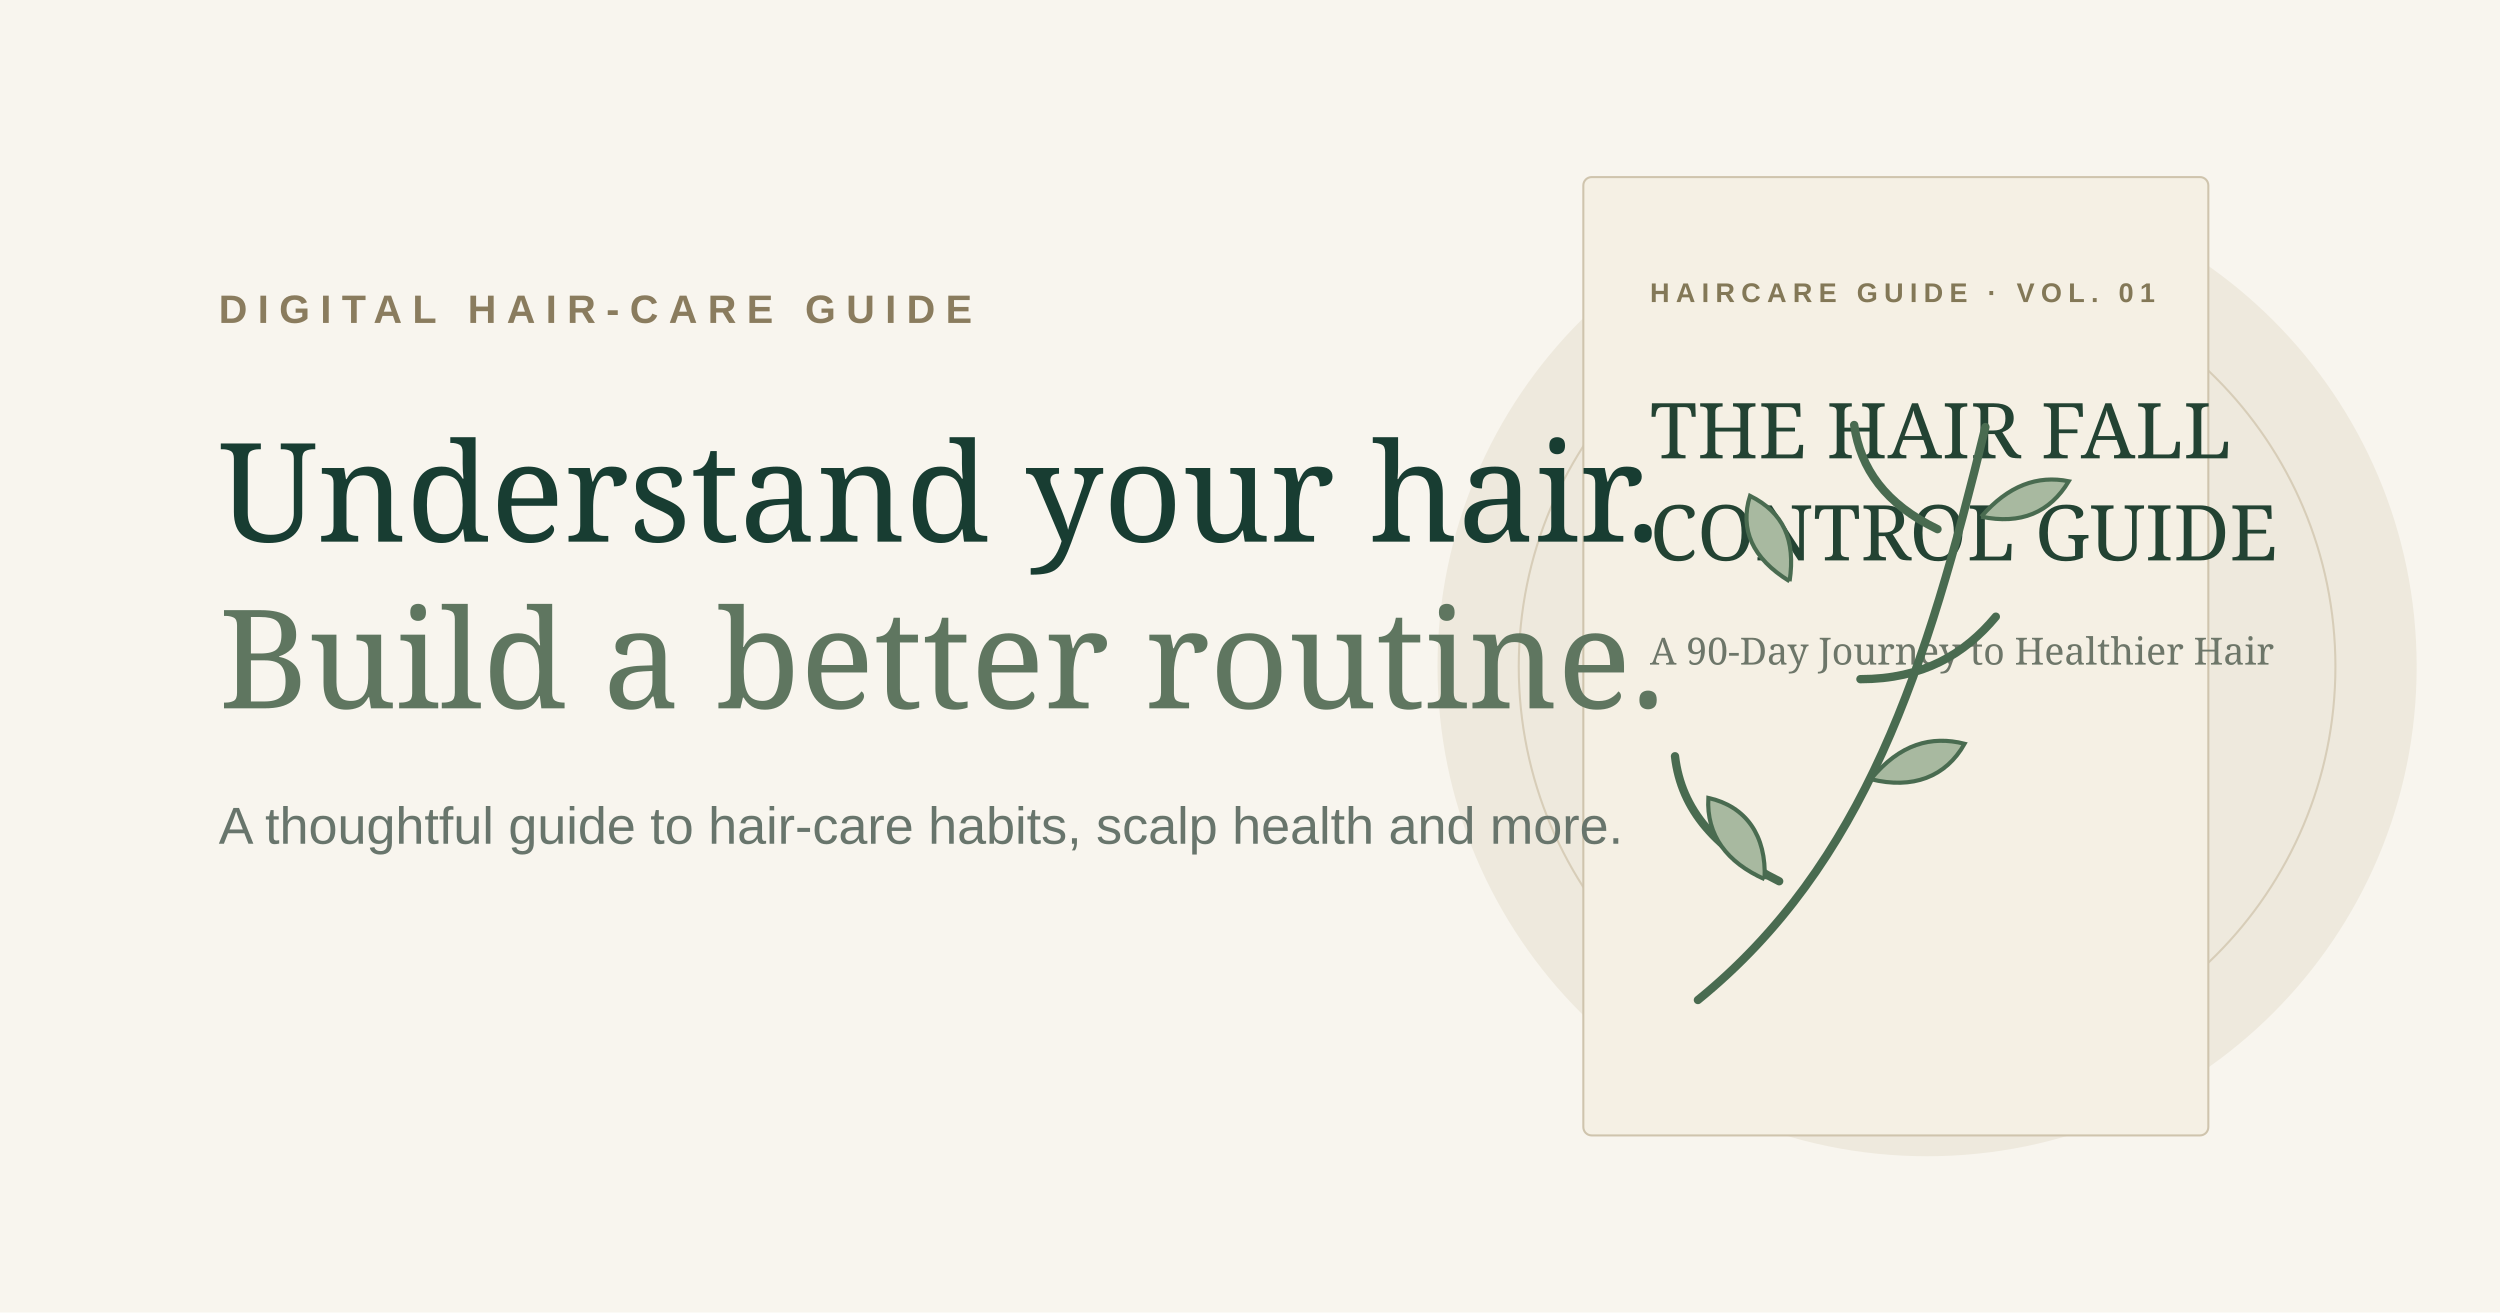
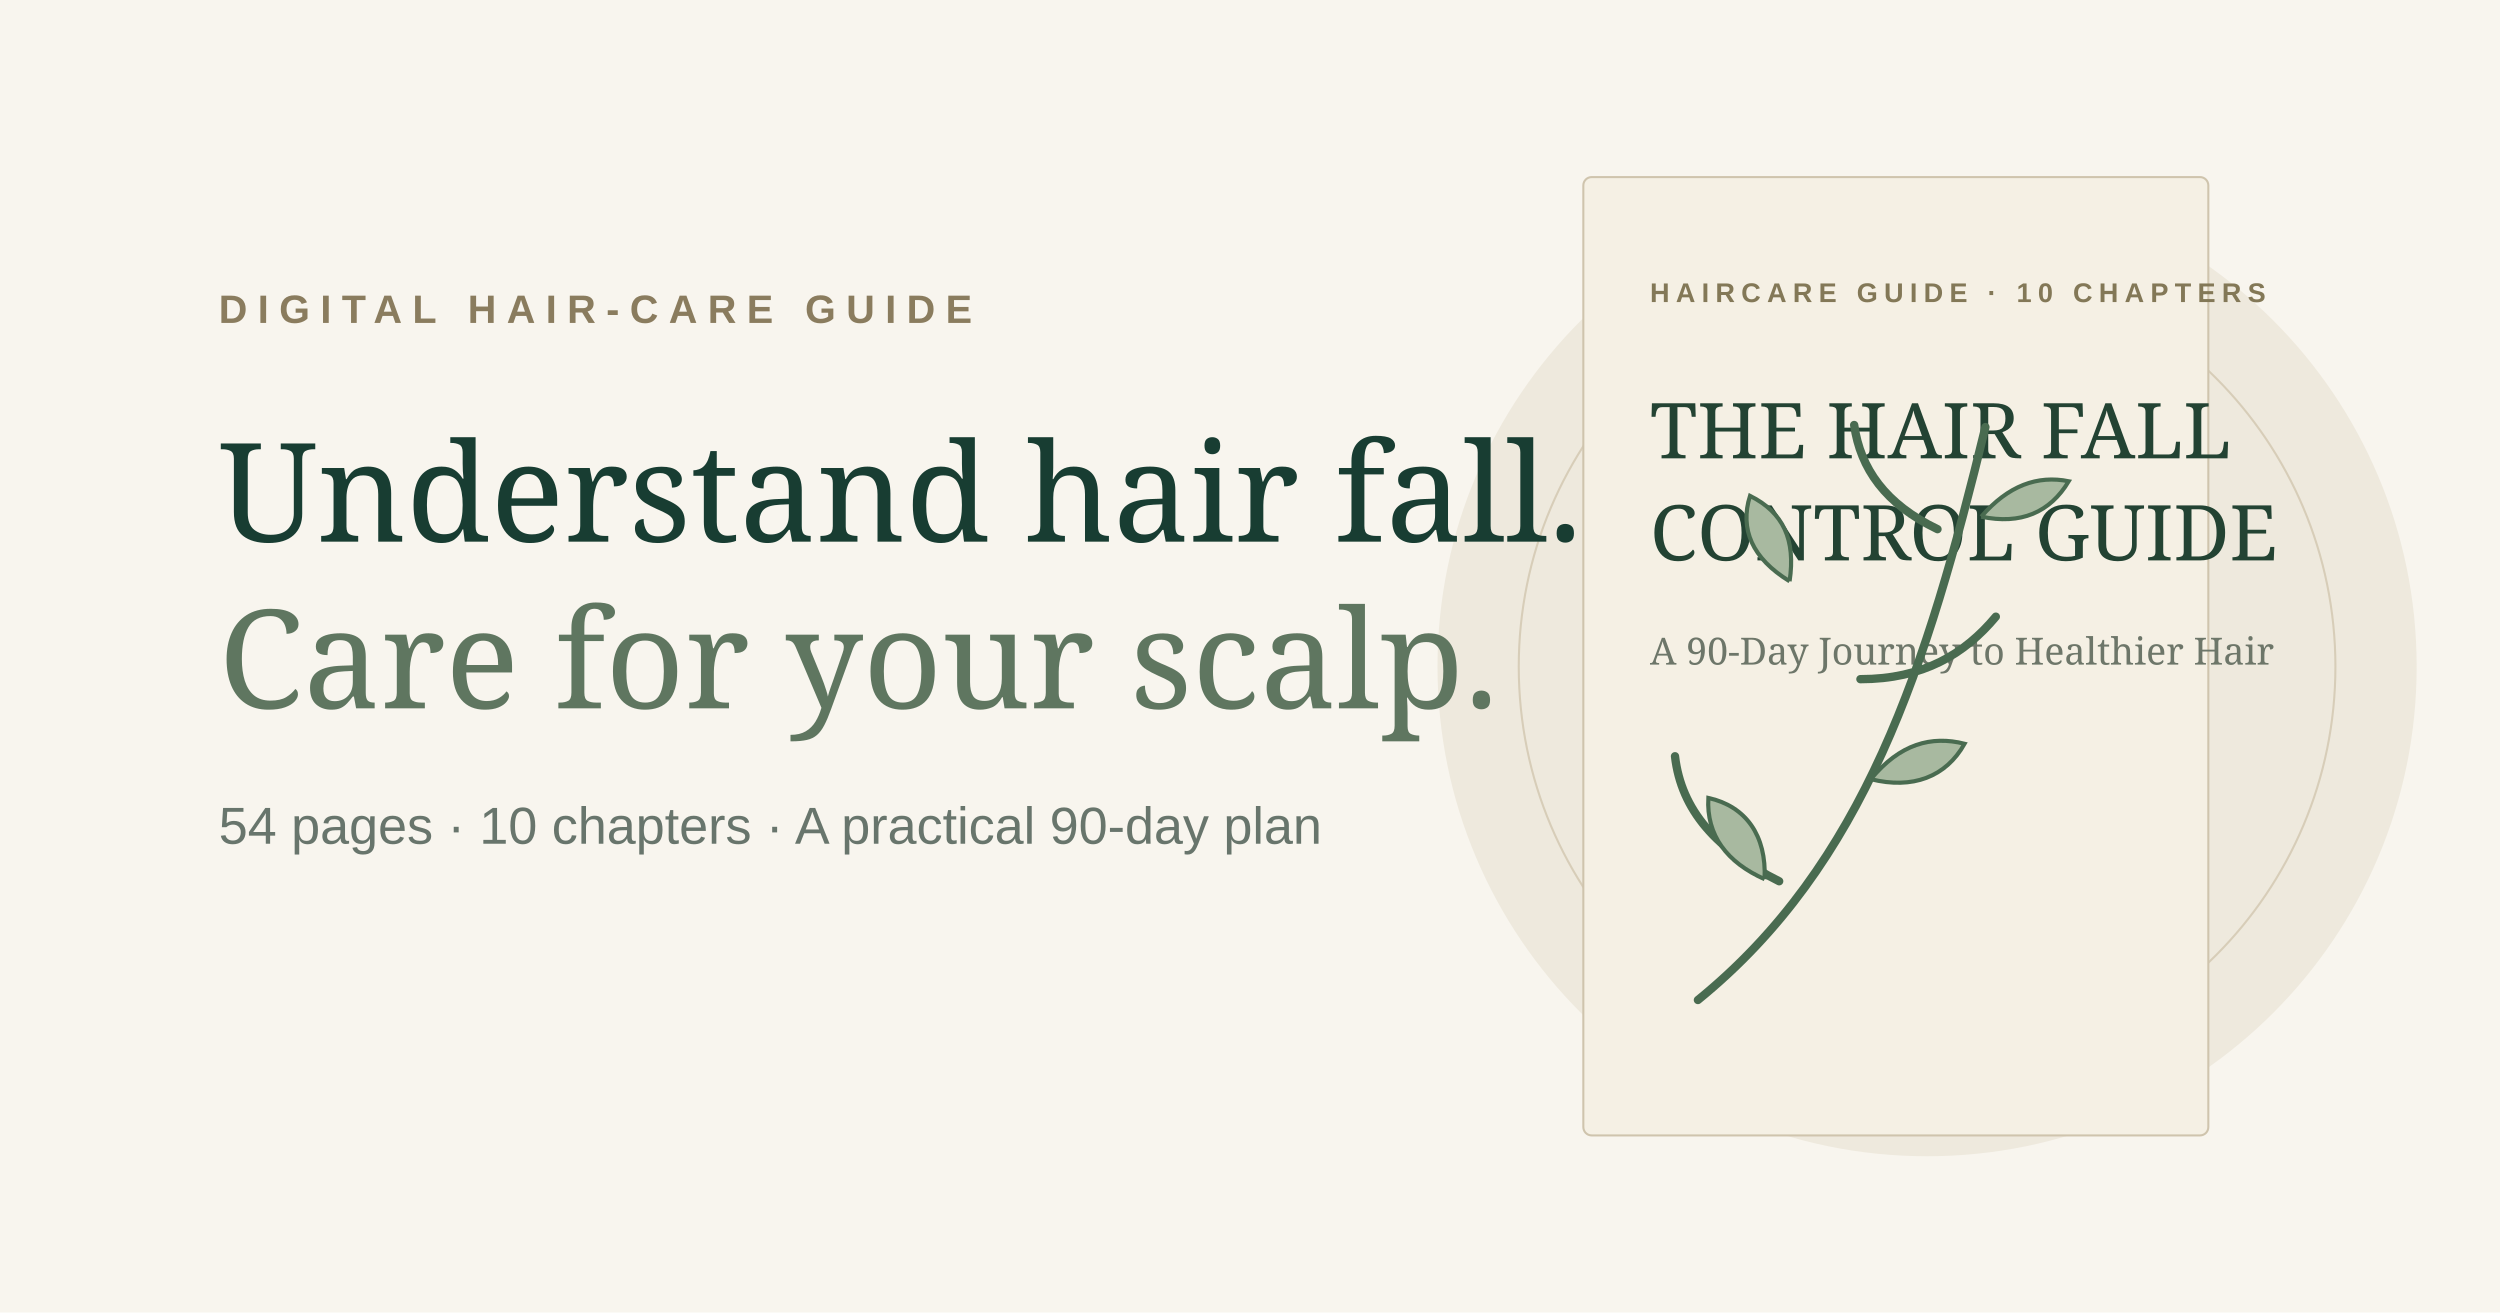
<svg xmlns="http://www.w3.org/2000/svg" viewBox="0 0 1200 630">
  <rect width="1200" height="630" fill="#f8f5ee" />
  <circle cx="925" cy="320" r="235" fill="#eee9dd" />
  <circle cx="925" cy="320" r="196" fill="none" stroke="#d7cdb8" />
  <rect x="760" y="85" width="300" height="460" rx="4" fill="#f5f0e4" stroke="#cfc4ad" />
  <text x="105" y="155" fill="#8a7c5e" font-family="Arial,sans-serif" font-size="19" font-weight="700" letter-spacing="5">DIGITAL HAIR-CARE GUIDE</text>
-   <text x="105" y="260" fill="#183d32" font-family="Georgia,serif" font-size="66">Understand your hair.</text>
-   <text x="105" y="340" fill="#5f7660" font-family="Georgia,serif" font-size="66">Build a better routine.</text>
-   <text x="105" y="405" fill="#68756c" font-family="Arial,sans-serif" font-size="25">A thoughtful guide to hair-care habits, scalp health and more.</text>
-   <text x="792" y="145" fill="#837857" font-family="Arial,sans-serif" font-size="13" font-weight="700" letter-spacing="3">HAIRCARE GUIDE · VOL. 01</text>
+   <text x="105" y="260" fill="#183d32" font-family="Georgia,serif" font-size="66">Understand hair fall.</text>
+   <text x="105" y="340" fill="#5f7660" font-family="Georgia,serif" font-size="66">Care for your scalp.</text>
+   <text x="105" y="405" fill="#68756c" font-family="Arial,sans-serif" font-size="25">54 pages · 10 chapters · A practical 90-day plan</text>
+   <text x="792" y="145" fill="#837857" font-family="Arial,sans-serif" font-size="13" font-weight="700" letter-spacing="3">HAIRCARE GUIDE · 10 CHAPTERS</text>
  <text x="792" y="220" fill="#234333" font-family="Georgia,serif" font-size="37">THE HAIR FALL</text>
  <text x="792" y="269" fill="#234333" font-family="Georgia,serif" font-size="37">CONTROL GUIDE</text>
  <text x="792" y="319" fill="#6d7669" font-family="Georgia,serif" font-size="18">A 90-Day Journey to Healthier Hair</text>
  <path d="M815 480c80-65 110-160 138-275m-99 218c-30-15-47-34-50-60m89-37c30 0 50-12 65-30m-28-42c-25-12-37-29-40-50" fill="none" stroke="#496b50" stroke-width="4" stroke-linecap="round" />
  <path d="M847 422c-18-8-28-21-27-39 18 4 28 18 27 39m51-48c14-17 29-21 45-17-9 16-25 22-45 17m-39-95c-18-11-24-25-19-41 16 8 22 21 19 41m92-31c13-15 27-20 42-17-9 15-23 21-42 17" fill="#a8b9a0" stroke="#496b50" stroke-width="2" />
</svg>
